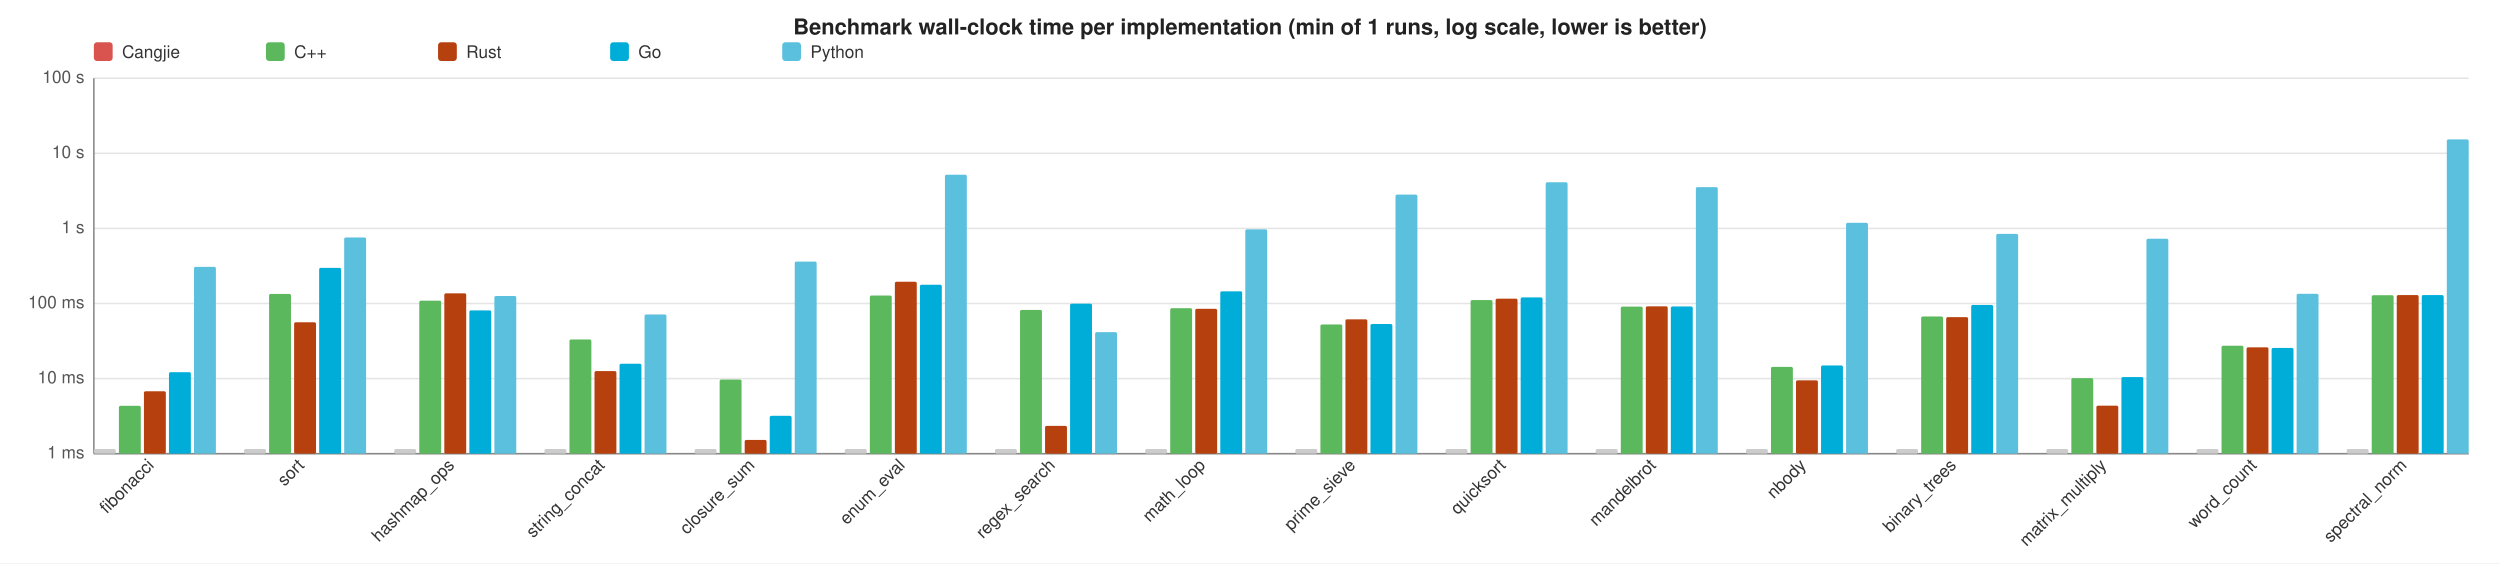
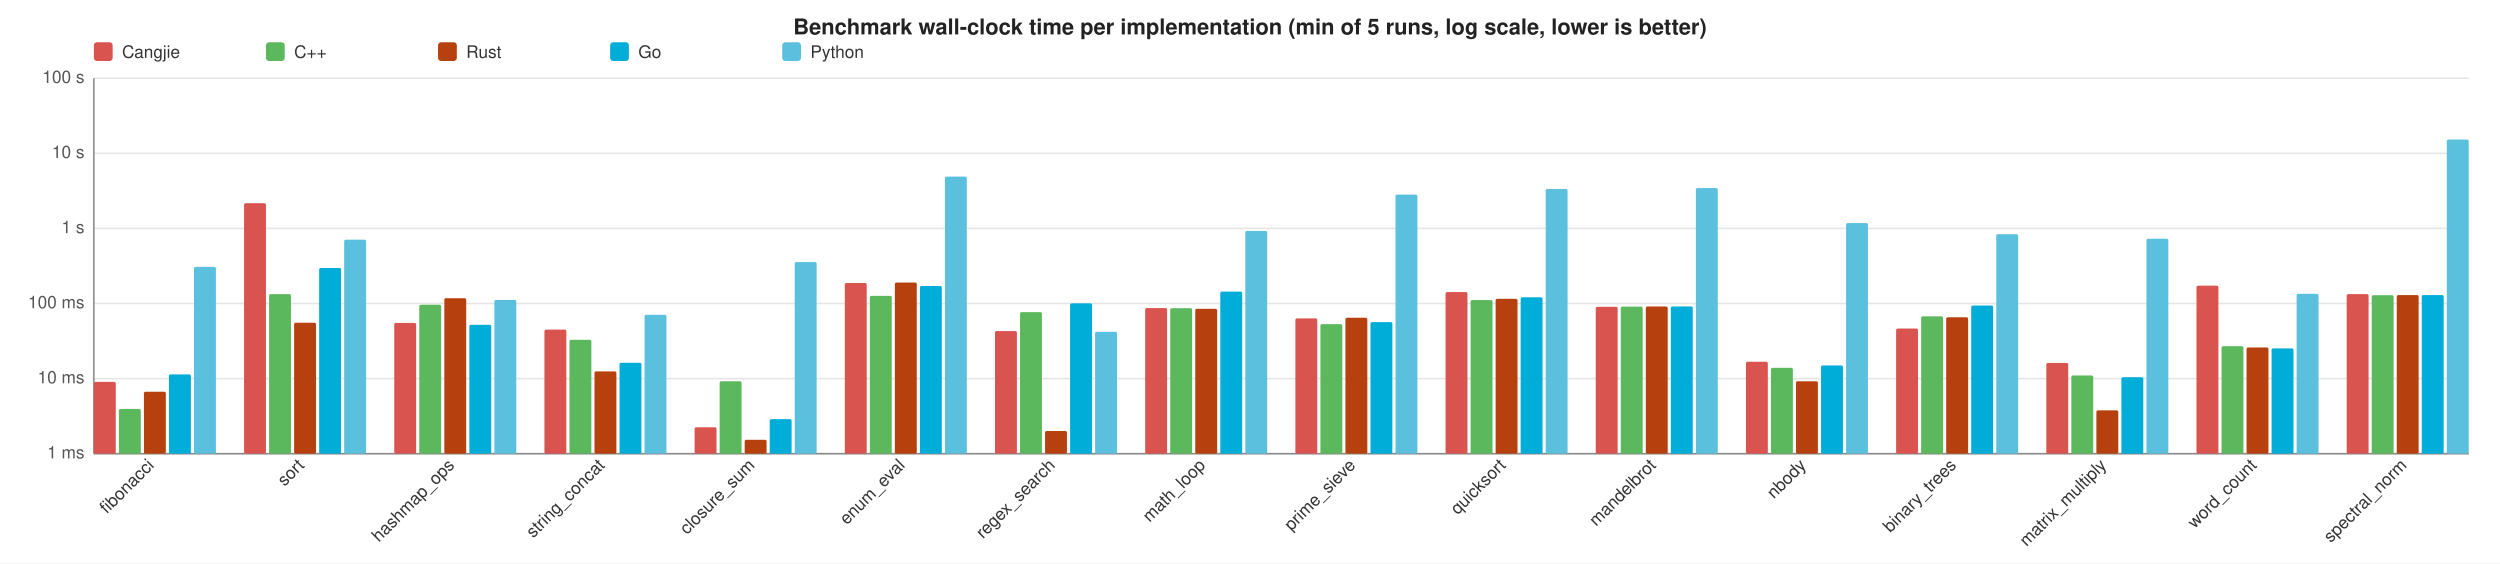
<svg xmlns="http://www.w3.org/2000/svg" viewBox="0 0 1598 360" width="1598" height="360" role="img" aria-label="Benchmark timings (log scale)" font-family="-apple-system,Segoe UI,Helvetica,Arial,sans-serif" font-size="11">
  <rect x="0" y="0" width="1598" height="360" fill="#ffffff" />
-   <text x="799.0" y="22" text-anchor="middle" font-size="14" font-weight="600" fill="#222">Benchmark wall-clock time per implementation (min of 1 runs, log scale, lower is better)</text>
+   <text x="799.0" y="22" text-anchor="middle" font-size="14" font-weight="600" fill="#222">Benchmark wall-clock time per implementation (min of 5 runs, log scale, lower is better)</text>
  <rect x="60" y="27" width="12" height="12" fill="#d9534f" rx="2" />
  <text x="78" y="37" fill="#333">Cangjie</text>
  <rect x="170" y="27" width="12" height="12" fill="#5cb85c" rx="2" />
  <text x="188" y="37" fill="#333">C++</text>
  <rect x="280" y="27" width="12" height="12" fill="#b7410e" rx="2" />
  <text x="298" y="37" fill="#333">Rust</text>
  <rect x="390" y="27" width="12" height="12" fill="#00add8" rx="2" />
  <text x="408" y="37" fill="#333">Go</text>
  <rect x="500" y="27" width="12" height="12" fill="#5bc0de" rx="2" />
  <text x="518" y="37" fill="#333">Python</text>
  <line x1="60" y1="290.0" x2="1578" y2="290.0" stroke="#e5e5e5" stroke-width="1" />
  <text x="54" y="293.0" text-anchor="end" fill="#555">1 ms</text>
  <line x1="60" y1="242.0" x2="1578" y2="242.0" stroke="#e5e5e5" stroke-width="1" />
  <text x="54" y="245.0" text-anchor="end" fill="#555">10 ms</text>
  <line x1="60" y1="194.0" x2="1578" y2="194.0" stroke="#e5e5e5" stroke-width="1" />
  <text x="54" y="197.0" text-anchor="end" fill="#555">100 ms</text>
  <line x1="60" y1="146.0" x2="1578" y2="146.0" stroke="#e5e5e5" stroke-width="1" />
  <text x="54" y="149.0" text-anchor="end" fill="#555">1 s</text>
  <line x1="60" y1="98.0" x2="1578" y2="98.0" stroke="#e5e5e5" stroke-width="1" />
  <text x="54" y="101.0" text-anchor="end" fill="#555">10 s</text>
  <line x1="60" y1="50.0" x2="1578" y2="50.0" stroke="#e5e5e5" stroke-width="1" />
  <text x="54" y="53.0" text-anchor="end" fill="#555">100 s</text>
  <line x1="60" y1="50" x2="60" y2="290" stroke="#888" stroke-width="1" />
  <line x1="60" y1="290" x2="1578" y2="290" stroke="#888" stroke-width="1" />
-   <rect x="60.0" y="287" width="14" height="3" fill="#cccccc" rx="1" />
-   <rect x="76.0" y="259.4" width="14" height="30.6" fill="#5cb85c" rx="1" />
-   <rect x="92.0" y="250.1" width="14" height="39.9" fill="#b7410e" rx="1" />
-   <rect x="108.0" y="237.9" width="14" height="52.1" fill="#00add8" rx="1" />
+   <rect x="60.0" y="244.1" width="14" height="45.9" fill="#d9534f" rx="1" />
+   <rect x="76.0" y="261.4" width="14" height="28.6" fill="#5cb85c" rx="1" />
+   <rect x="92.0" y="250.4" width="14" height="39.6" fill="#b7410e" rx="1" />
+   <rect x="108.0" y="239.3" width="14" height="50.7" fill="#00add8" rx="1" />
  <rect x="124.0" y="170.6" width="14" height="119.4" fill="#5bc0de" rx="1" />
  <text x="99.0" y="298.0" text-anchor="end" fill="#333" transform="rotate(-45 99.0,298.0)">fibonacci</text>
-   <rect x="156.0" y="287" width="14" height="3" fill="#cccccc" rx="1" />
-   <rect x="172.0" y="187.9" width="14" height="102.1" fill="#5cb85c" rx="1" />
-   <rect x="188.0" y="206.0" width="14" height="84.0" fill="#b7410e" rx="1" />
-   <rect x="204.0" y="171.2" width="14" height="118.8" fill="#00add8" rx="1" />
-   <rect x="220.0" y="151.8" width="14" height="138.2" fill="#5bc0de" rx="1" />
+   <rect x="156.0" y="129.9" width="14" height="160.1" fill="#d9534f" rx="1" />
+   <rect x="172.0" y="188.0" width="14" height="102.0" fill="#5cb85c" rx="1" />
+   <rect x="188.0" y="206.3" width="14" height="83.7" fill="#b7410e" rx="1" />
+   <rect x="204.0" y="171.3" width="14" height="118.7" fill="#00add8" rx="1" />
+   <rect x="220.0" y="153.2" width="14" height="136.8" fill="#5bc0de" rx="1" />
  <text x="195.0" y="298.0" text-anchor="end" fill="#333" transform="rotate(-45 195.0,298.0)">sort</text>
-   <rect x="252.0" y="287" width="14" height="3" fill="#cccccc" rx="1" />
-   <rect x="268.0" y="192.2" width="14" height="97.8" fill="#5cb85c" rx="1" />
-   <rect x="284.0" y="187.5" width="14" height="102.5" fill="#b7410e" rx="1" />
-   <rect x="300.0" y="198.4" width="14" height="91.6" fill="#00add8" rx="1" />
-   <rect x="316.0" y="189.2" width="14" height="100.8" fill="#5bc0de" rx="1" />
+   <rect x="252.0" y="206.4" width="14" height="83.6" fill="#d9534f" rx="1" />
+   <rect x="268.0" y="194.8" width="14" height="95.2" fill="#5cb85c" rx="1" />
+   <rect x="284.0" y="190.6" width="14" height="99.4" fill="#b7410e" rx="1" />
+   <rect x="300.0" y="207.6" width="14" height="82.4" fill="#00add8" rx="1" />
+   <rect x="316.0" y="191.7" width="14" height="98.3" fill="#5bc0de" rx="1" />
  <text x="291.0" y="298.0" text-anchor="end" fill="#333" transform="rotate(-45 291.0,298.0)">hashmap_ops</text>
-   <rect x="348.0" y="287" width="14" height="3" fill="#cccccc" rx="1" />
-   <rect x="364.0" y="217.0" width="14" height="73.0" fill="#5cb85c" rx="1" />
-   <rect x="380.0" y="237.2" width="14" height="52.8" fill="#b7410e" rx="1" />
-   <rect x="396.0" y="232.5" width="14" height="57.5" fill="#00add8" rx="1" />
-   <rect x="412.0" y="201.0" width="14" height="89.0" fill="#5bc0de" rx="1" />
+   <rect x="348.0" y="210.7" width="14" height="79.3" fill="#d9534f" rx="1" />
+   <rect x="364.0" y="217.2" width="14" height="72.8" fill="#5cb85c" rx="1" />
+   <rect x="380.0" y="237.4" width="14" height="52.6" fill="#b7410e" rx="1" />
+   <rect x="396.0" y="231.9" width="14" height="58.1" fill="#00add8" rx="1" />
+   <rect x="412.0" y="201.2" width="14" height="88.8" fill="#5bc0de" rx="1" />
  <text x="387.0" y="298.0" text-anchor="end" fill="#333" transform="rotate(-45 387.0,298.0)">string_concat</text>
-   <rect x="444.0" y="287" width="14" height="3" fill="#cccccc" rx="1" />
-   <rect x="460.0" y="242.6" width="14" height="47.4" fill="#5cb85c" rx="1" />
-   <rect x="476.0" y="281.2" width="14" height="8.8" fill="#b7410e" rx="1" />
-   <rect x="492.0" y="265.8" width="14" height="24.2" fill="#00add8" rx="1" />
-   <rect x="508.0" y="167.2" width="14" height="122.8" fill="#5bc0de" rx="1" />
+   <rect x="444.0" y="273.1" width="14" height="16.9" fill="#d9534f" rx="1" />
+   <rect x="460.0" y="243.7" width="14" height="46.3" fill="#5cb85c" rx="1" />
+   <rect x="476.0" y="281.1" width="14" height="8.9" fill="#b7410e" rx="1" />
+   <rect x="492.0" y="267.9" width="14" height="22.1" fill="#00add8" rx="1" />
+   <rect x="508.0" y="167.5" width="14" height="122.5" fill="#5bc0de" rx="1" />
  <text x="483.0" y="298.0" text-anchor="end" fill="#333" transform="rotate(-45 483.0,298.0)">closure_sum</text>
-   <rect x="540.0" y="287" width="14" height="3" fill="#cccccc" rx="1" />
-   <rect x="556.0" y="188.9" width="14" height="101.1" fill="#5cb85c" rx="1" />
-   <rect x="572.0" y="180.1" width="14" height="109.9" fill="#b7410e" rx="1" />
-   <rect x="588.0" y="182.0" width="14" height="108.0" fill="#00add8" rx="1" />
-   <rect x="604.0" y="111.7" width="14" height="178.3" fill="#5bc0de" rx="1" />
+   <rect x="540.0" y="180.9" width="14" height="109.1" fill="#d9534f" rx="1" />
+   <rect x="556.0" y="189.1" width="14" height="100.9" fill="#5cb85c" rx="1" />
+   <rect x="572.0" y="180.6" width="14" height="109.4" fill="#b7410e" rx="1" />
+   <rect x="588.0" y="182.8" width="14" height="107.2" fill="#00add8" rx="1" />
+   <rect x="604.0" y="112.9" width="14" height="177.1" fill="#5bc0de" rx="1" />
  <text x="579.0" y="298.0" text-anchor="end" fill="#333" transform="rotate(-45 579.0,298.0)">enum_eval</text>
-   <rect x="636.0" y="287" width="14" height="3" fill="#cccccc" rx="1" />
-   <rect x="652.0" y="198.1" width="14" height="91.9" fill="#5cb85c" rx="1" />
-   <rect x="668.0" y="272.2" width="14" height="17.8" fill="#b7410e" rx="1" />
-   <rect x="684.0" y="194.1" width="14" height="95.9" fill="#00add8" rx="1" />
-   <rect x="700.0" y="212.3" width="14" height="77.7" fill="#5bc0de" rx="1" />
+   <rect x="636.0" y="211.6" width="14" height="78.4" fill="#d9534f" rx="1" />
+   <rect x="652.0" y="199.5" width="14" height="90.5" fill="#5cb85c" rx="1" />
+   <rect x="668.0" y="275.5" width="14" height="14.5" fill="#b7410e" rx="1" />
+   <rect x="684.0" y="193.9" width="14" height="96.1" fill="#00add8" rx="1" />
+   <rect x="700.0" y="212.1" width="14" height="77.9" fill="#5bc0de" rx="1" />
  <text x="675.0" y="298.0" text-anchor="end" fill="#333" transform="rotate(-45 675.0,298.0)">regex_search</text>
-   <rect x="732.0" y="287" width="14" height="3" fill="#cccccc" rx="1" />
+   <rect x="732.0" y="196.9" width="14" height="93.1" fill="#d9534f" rx="1" />
  <rect x="748.0" y="197.0" width="14" height="93.0" fill="#5cb85c" rx="1" />
  <rect x="764.0" y="197.4" width="14" height="92.6" fill="#b7410e" rx="1" />
-   <rect x="780.0" y="186.2" width="14" height="103.8" fill="#00add8" rx="1" />
-   <rect x="796.0" y="146.6" width="14" height="143.4" fill="#5bc0de" rx="1" />
+   <rect x="780.0" y="186.4" width="14" height="103.6" fill="#00add8" rx="1" />
+   <rect x="796.0" y="147.6" width="14" height="142.4" fill="#5bc0de" rx="1" />
  <text x="771.0" y="298.0" text-anchor="end" fill="#333" transform="rotate(-45 771.0,298.0)">math_loop</text>
-   <rect x="828.0" y="287" width="14" height="3" fill="#cccccc" rx="1" />
-   <rect x="844.0" y="207.4" width="14" height="82.6" fill="#5cb85c" rx="1" />
-   <rect x="860.0" y="204.1" width="14" height="85.9" fill="#b7410e" rx="1" />
-   <rect x="876.0" y="207.1" width="14" height="82.9" fill="#00add8" rx="1" />
+   <rect x="828.0" y="203.5" width="14" height="86.5" fill="#d9534f" rx="1" />
+   <rect x="844.0" y="207.2" width="14" height="82.8" fill="#5cb85c" rx="1" />
+   <rect x="860.0" y="203.1" width="14" height="86.9" fill="#b7410e" rx="1" />
+   <rect x="876.0" y="205.9" width="14" height="84.1" fill="#00add8" rx="1" />
  <rect x="892.0" y="124.4" width="14" height="165.6" fill="#5bc0de" rx="1" />
  <text x="867.0" y="298.0" text-anchor="end" fill="#333" transform="rotate(-45 867.0,298.0)">prime_sieve</text>
-   <rect x="924.0" y="287" width="14" height="3" fill="#cccccc" rx="1" />
+   <rect x="924.0" y="186.7" width="14" height="103.3" fill="#d9534f" rx="1" />
  <rect x="940.0" y="191.8" width="14" height="98.2" fill="#5cb85c" rx="1" />
-   <rect x="956.0" y="190.9" width="14" height="99.1" fill="#b7410e" rx="1" />
-   <rect x="972.0" y="190.1" width="14" height="99.9" fill="#00add8" rx="1" />
-   <rect x="988.0" y="116.5" width="14" height="173.5" fill="#5bc0de" rx="1" />
+   <rect x="956.0" y="191.0" width="14" height="99.0" fill="#b7410e" rx="1" />
+   <rect x="972.0" y="190.0" width="14" height="100.0" fill="#00add8" rx="1" />
+   <rect x="988.0" y="120.8" width="14" height="169.2" fill="#5bc0de" rx="1" />
  <text x="963.0" y="298.0" text-anchor="end" fill="#333" transform="rotate(-45 963.0,298.0)">quicksort</text>
-   <rect x="1020.0" y="287" width="14" height="3" fill="#cccccc" rx="1" />
+   <rect x="1020.0" y="196.1" width="14" height="93.9" fill="#d9534f" rx="1" />
  <rect x="1036.0" y="196.0" width="14" height="94.0" fill="#5cb85c" rx="1" />
-   <rect x="1052.0" y="195.8" width="14" height="94.2" fill="#b7410e" rx="1" />
+   <rect x="1052.0" y="195.9" width="14" height="94.1" fill="#b7410e" rx="1" />
  <rect x="1068.0" y="195.9" width="14" height="94.1" fill="#00add8" rx="1" />
-   <rect x="1084.0" y="119.6" width="14" height="170.4" fill="#5bc0de" rx="1" />
+   <rect x="1084.0" y="120.2" width="14" height="169.8" fill="#5bc0de" rx="1" />
  <text x="1059.0" y="298.0" text-anchor="end" fill="#333" transform="rotate(-45 1059.0,298.0)">mandelbrot</text>
-   <rect x="1116.0" y="287" width="14" height="3" fill="#cccccc" rx="1" />
-   <rect x="1132.0" y="234.5" width="14" height="55.5" fill="#5cb85c" rx="1" />
-   <rect x="1148.0" y="243.1" width="14" height="46.9" fill="#b7410e" rx="1" />
+   <rect x="1116.0" y="231.2" width="14" height="58.8" fill="#d9534f" rx="1" />
+   <rect x="1132.0" y="235.1" width="14" height="54.9" fill="#5cb85c" rx="1" />
+   <rect x="1148.0" y="243.7" width="14" height="46.3" fill="#b7410e" rx="1" />
  <rect x="1164.0" y="233.6" width="14" height="56.4" fill="#00add8" rx="1" />
-   <rect x="1180.0" y="142.4" width="14" height="147.6" fill="#5bc0de" rx="1" />
+   <rect x="1180.0" y="142.6" width="14" height="147.4" fill="#5bc0de" rx="1" />
  <text x="1155.0" y="298.0" text-anchor="end" fill="#333" transform="rotate(-45 1155.0,298.0)">nbody</text>
-   <rect x="1212.0" y="287" width="14" height="3" fill="#cccccc" rx="1" />
-   <rect x="1228.0" y="202.3" width="14" height="87.7" fill="#5cb85c" rx="1" />
-   <rect x="1244.0" y="202.7" width="14" height="87.3" fill="#b7410e" rx="1" />
-   <rect x="1260.0" y="194.9" width="14" height="95.1" fill="#00add8" rx="1" />
-   <rect x="1276.0" y="149.5" width="14" height="140.5" fill="#5bc0de" rx="1" />
+   <rect x="1212.0" y="210.0" width="14" height="80.0" fill="#d9534f" rx="1" />
+   <rect x="1228.0" y="202.2" width="14" height="87.8" fill="#5cb85c" rx="1" />
+   <rect x="1244.0" y="202.8" width="14" height="87.2" fill="#b7410e" rx="1" />
+   <rect x="1260.0" y="195.3" width="14" height="94.7" fill="#00add8" rx="1" />
+   <rect x="1276.0" y="149.7" width="14" height="140.3" fill="#5bc0de" rx="1" />
  <text x="1251.0" y="298.0" text-anchor="end" fill="#333" transform="rotate(-45 1251.0,298.0)">binary_trees</text>
-   <rect x="1308.0" y="287" width="14" height="3" fill="#cccccc" rx="1" />
-   <rect x="1324.0" y="241.7" width="14" height="48.3" fill="#5cb85c" rx="1" />
-   <rect x="1340.0" y="259.3" width="14" height="30.7" fill="#b7410e" rx="1" />
-   <rect x="1356.0" y="241.0" width="14" height="49.0" fill="#00add8" rx="1" />
+   <rect x="1308.0" y="232.0" width="14" height="58.0" fill="#d9534f" rx="1" />
+   <rect x="1324.0" y="240.0" width="14" height="50.0" fill="#5cb85c" rx="1" />
+   <rect x="1340.0" y="262.3" width="14" height="27.7" fill="#b7410e" rx="1" />
+   <rect x="1356.0" y="241.1" width="14" height="48.9" fill="#00add8" rx="1" />
  <rect x="1372.0" y="152.6" width="14" height="137.4" fill="#5bc0de" rx="1" />
  <text x="1347.0" y="298.0" text-anchor="end" fill="#333" transform="rotate(-45 1347.0,298.0)">matrix_multiply</text>
-   <rect x="1404.0" y="287" width="14" height="3" fill="#cccccc" rx="1" />
-   <rect x="1420.0" y="221.0" width="14" height="69.0" fill="#5cb85c" rx="1" />
-   <rect x="1436.0" y="222.0" width="14" height="68.0" fill="#b7410e" rx="1" />
-   <rect x="1452.0" y="222.4" width="14" height="67.6" fill="#00add8" rx="1" />
+   <rect x="1404.0" y="182.6" width="14" height="107.4" fill="#d9534f" rx="1" />
+   <rect x="1420.0" y="221.3" width="14" height="68.7" fill="#5cb85c" rx="1" />
+   <rect x="1436.0" y="222.1" width="14" height="67.9" fill="#b7410e" rx="1" />
+   <rect x="1452.0" y="222.7" width="14" height="67.3" fill="#00add8" rx="1" />
  <rect x="1468.0" y="187.8" width="14" height="102.2" fill="#5bc0de" rx="1" />
  <text x="1443.0" y="298.0" text-anchor="end" fill="#333" transform="rotate(-45 1443.0,298.0)">word_count</text>
-   <rect x="1500.0" y="287" width="14" height="3" fill="#cccccc" rx="1" />
+   <rect x="1500.0" y="188.0" width="14" height="102.0" fill="#d9534f" rx="1" />
  <rect x="1516.0" y="188.7" width="14" height="101.3" fill="#5cb85c" rx="1" />
  <rect x="1532.0" y="188.6" width="14" height="101.4" fill="#b7410e" rx="1" />
  <rect x="1548.0" y="188.6" width="14" height="101.4" fill="#00add8" rx="1" />
-   <rect x="1564.0" y="89.1" width="14" height="200.9" fill="#5bc0de" rx="1" />
+   <rect x="1564.0" y="89.2" width="14" height="200.8" fill="#5bc0de" rx="1" />
  <text x="1539.0" y="298.0" text-anchor="end" fill="#333" transform="rotate(-45 1539.0,298.0)">spectral_norm</text>
</svg>
